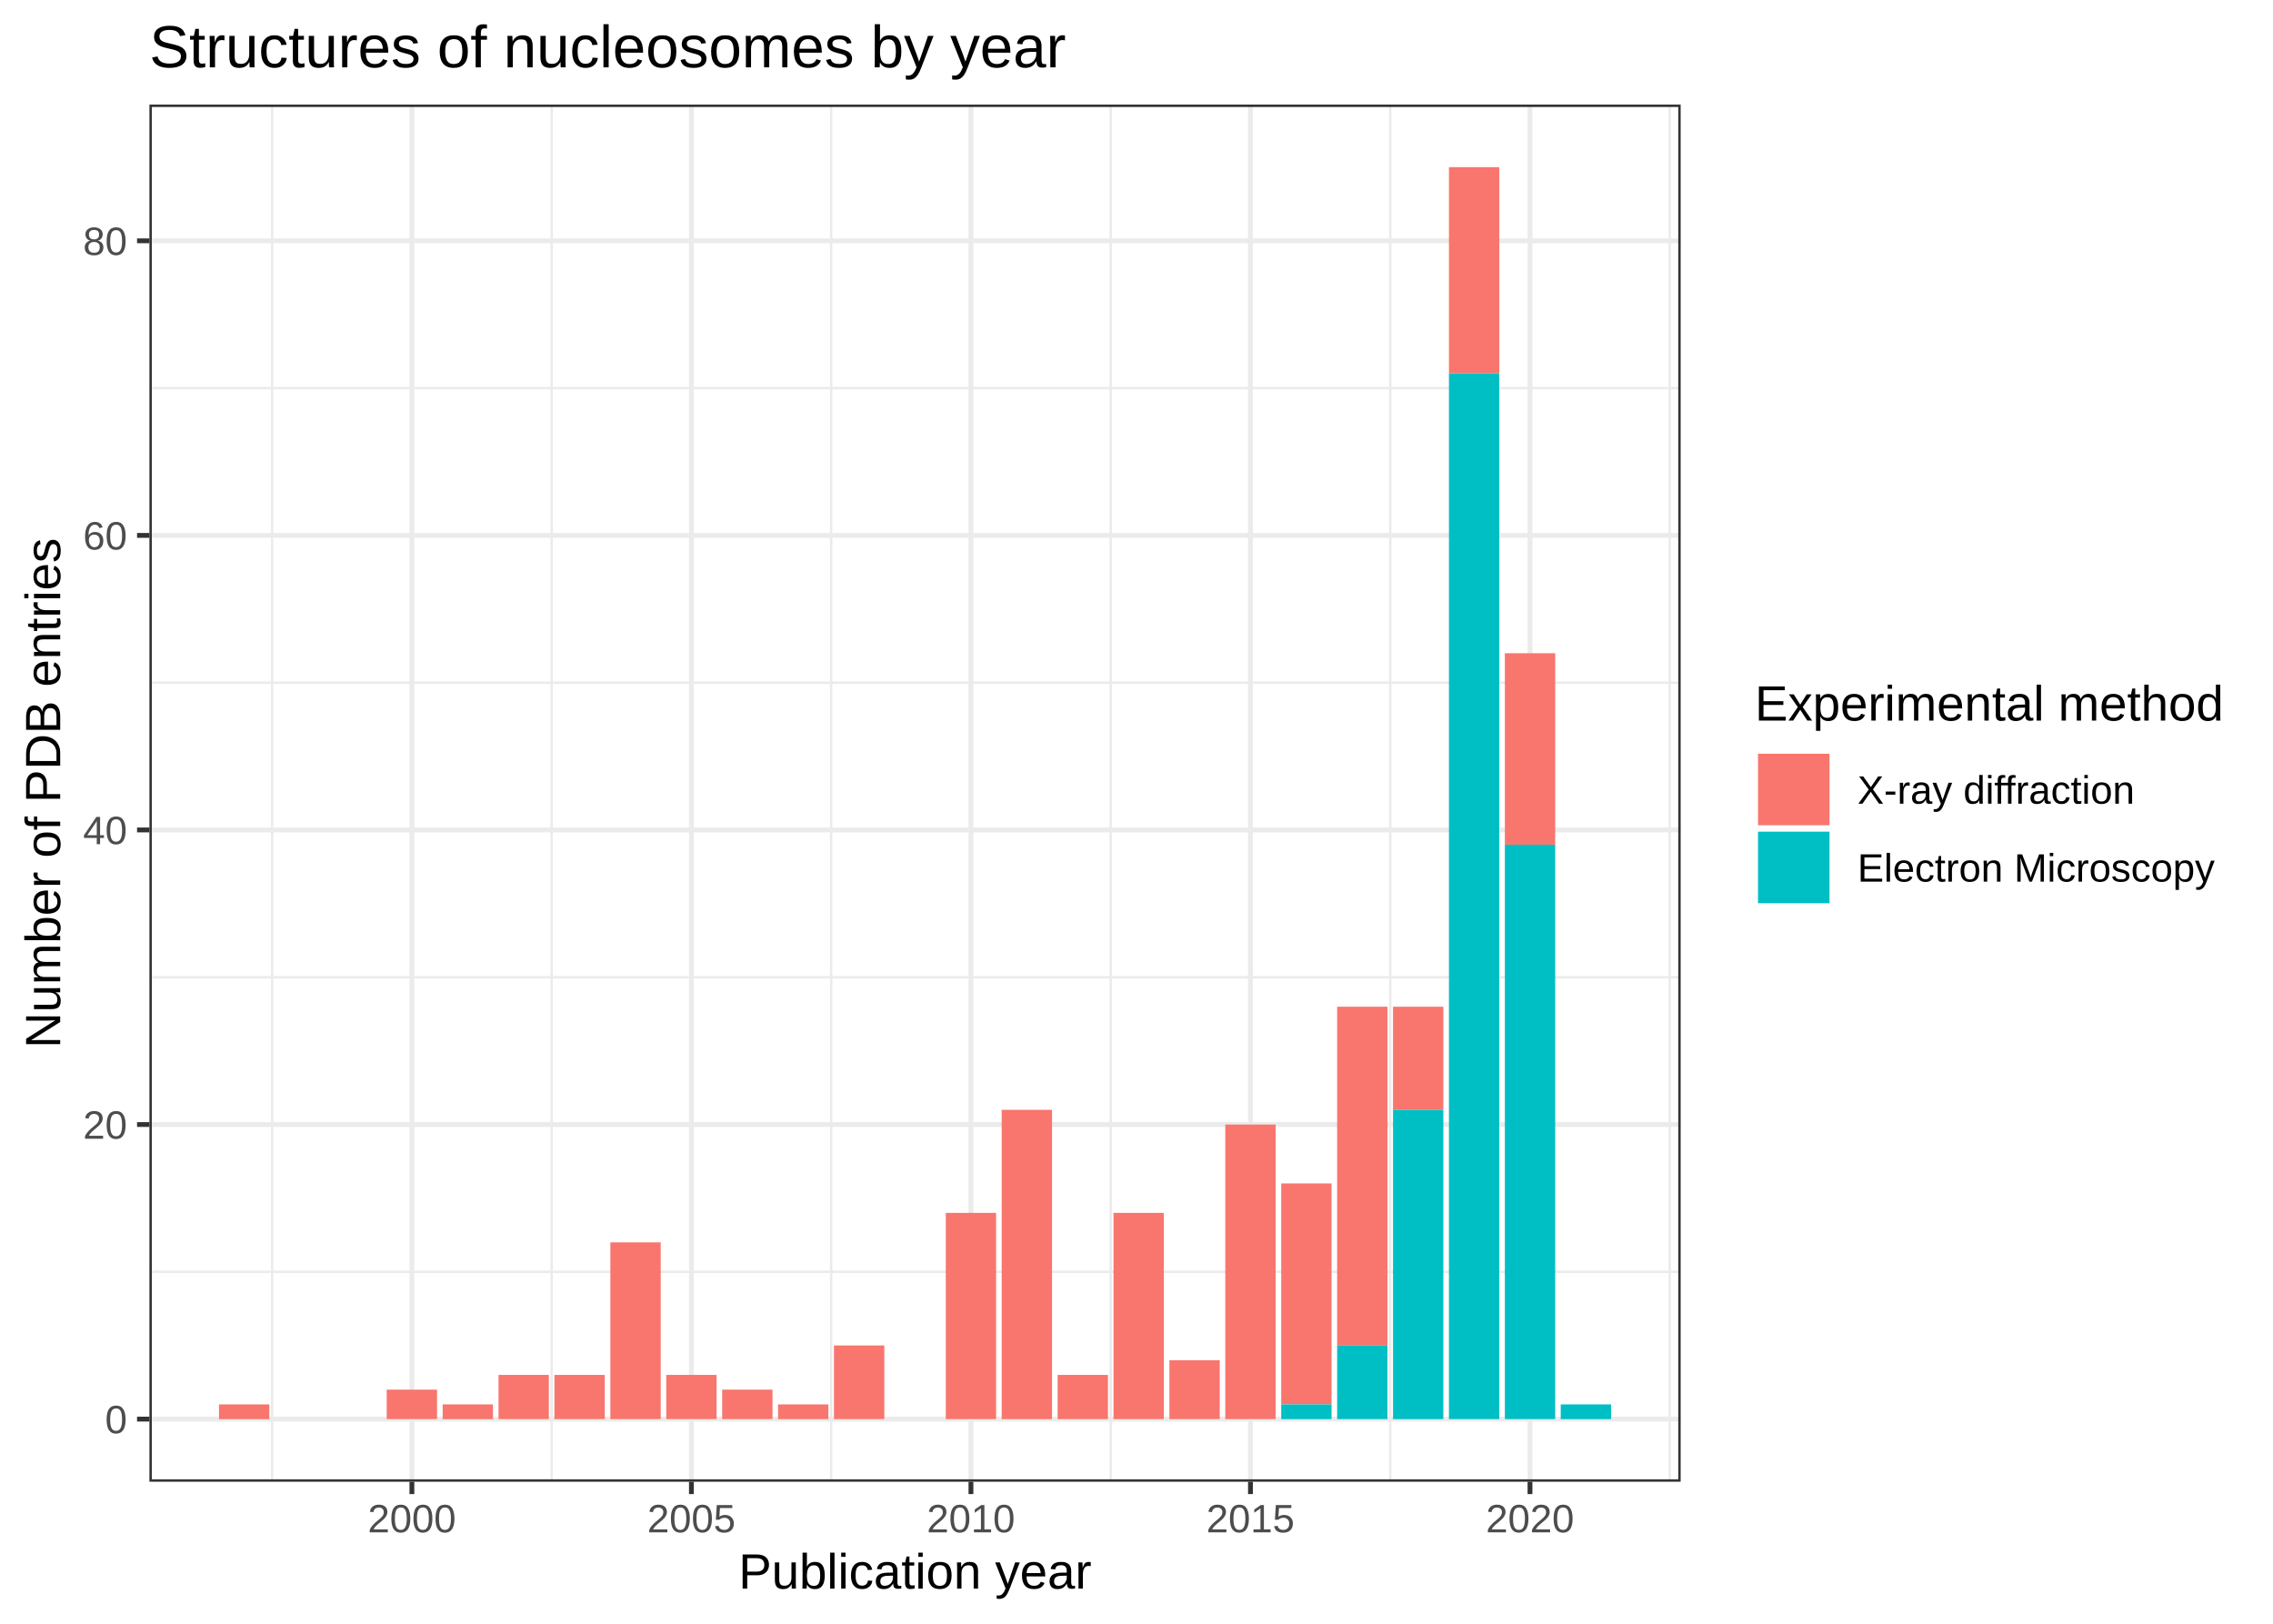
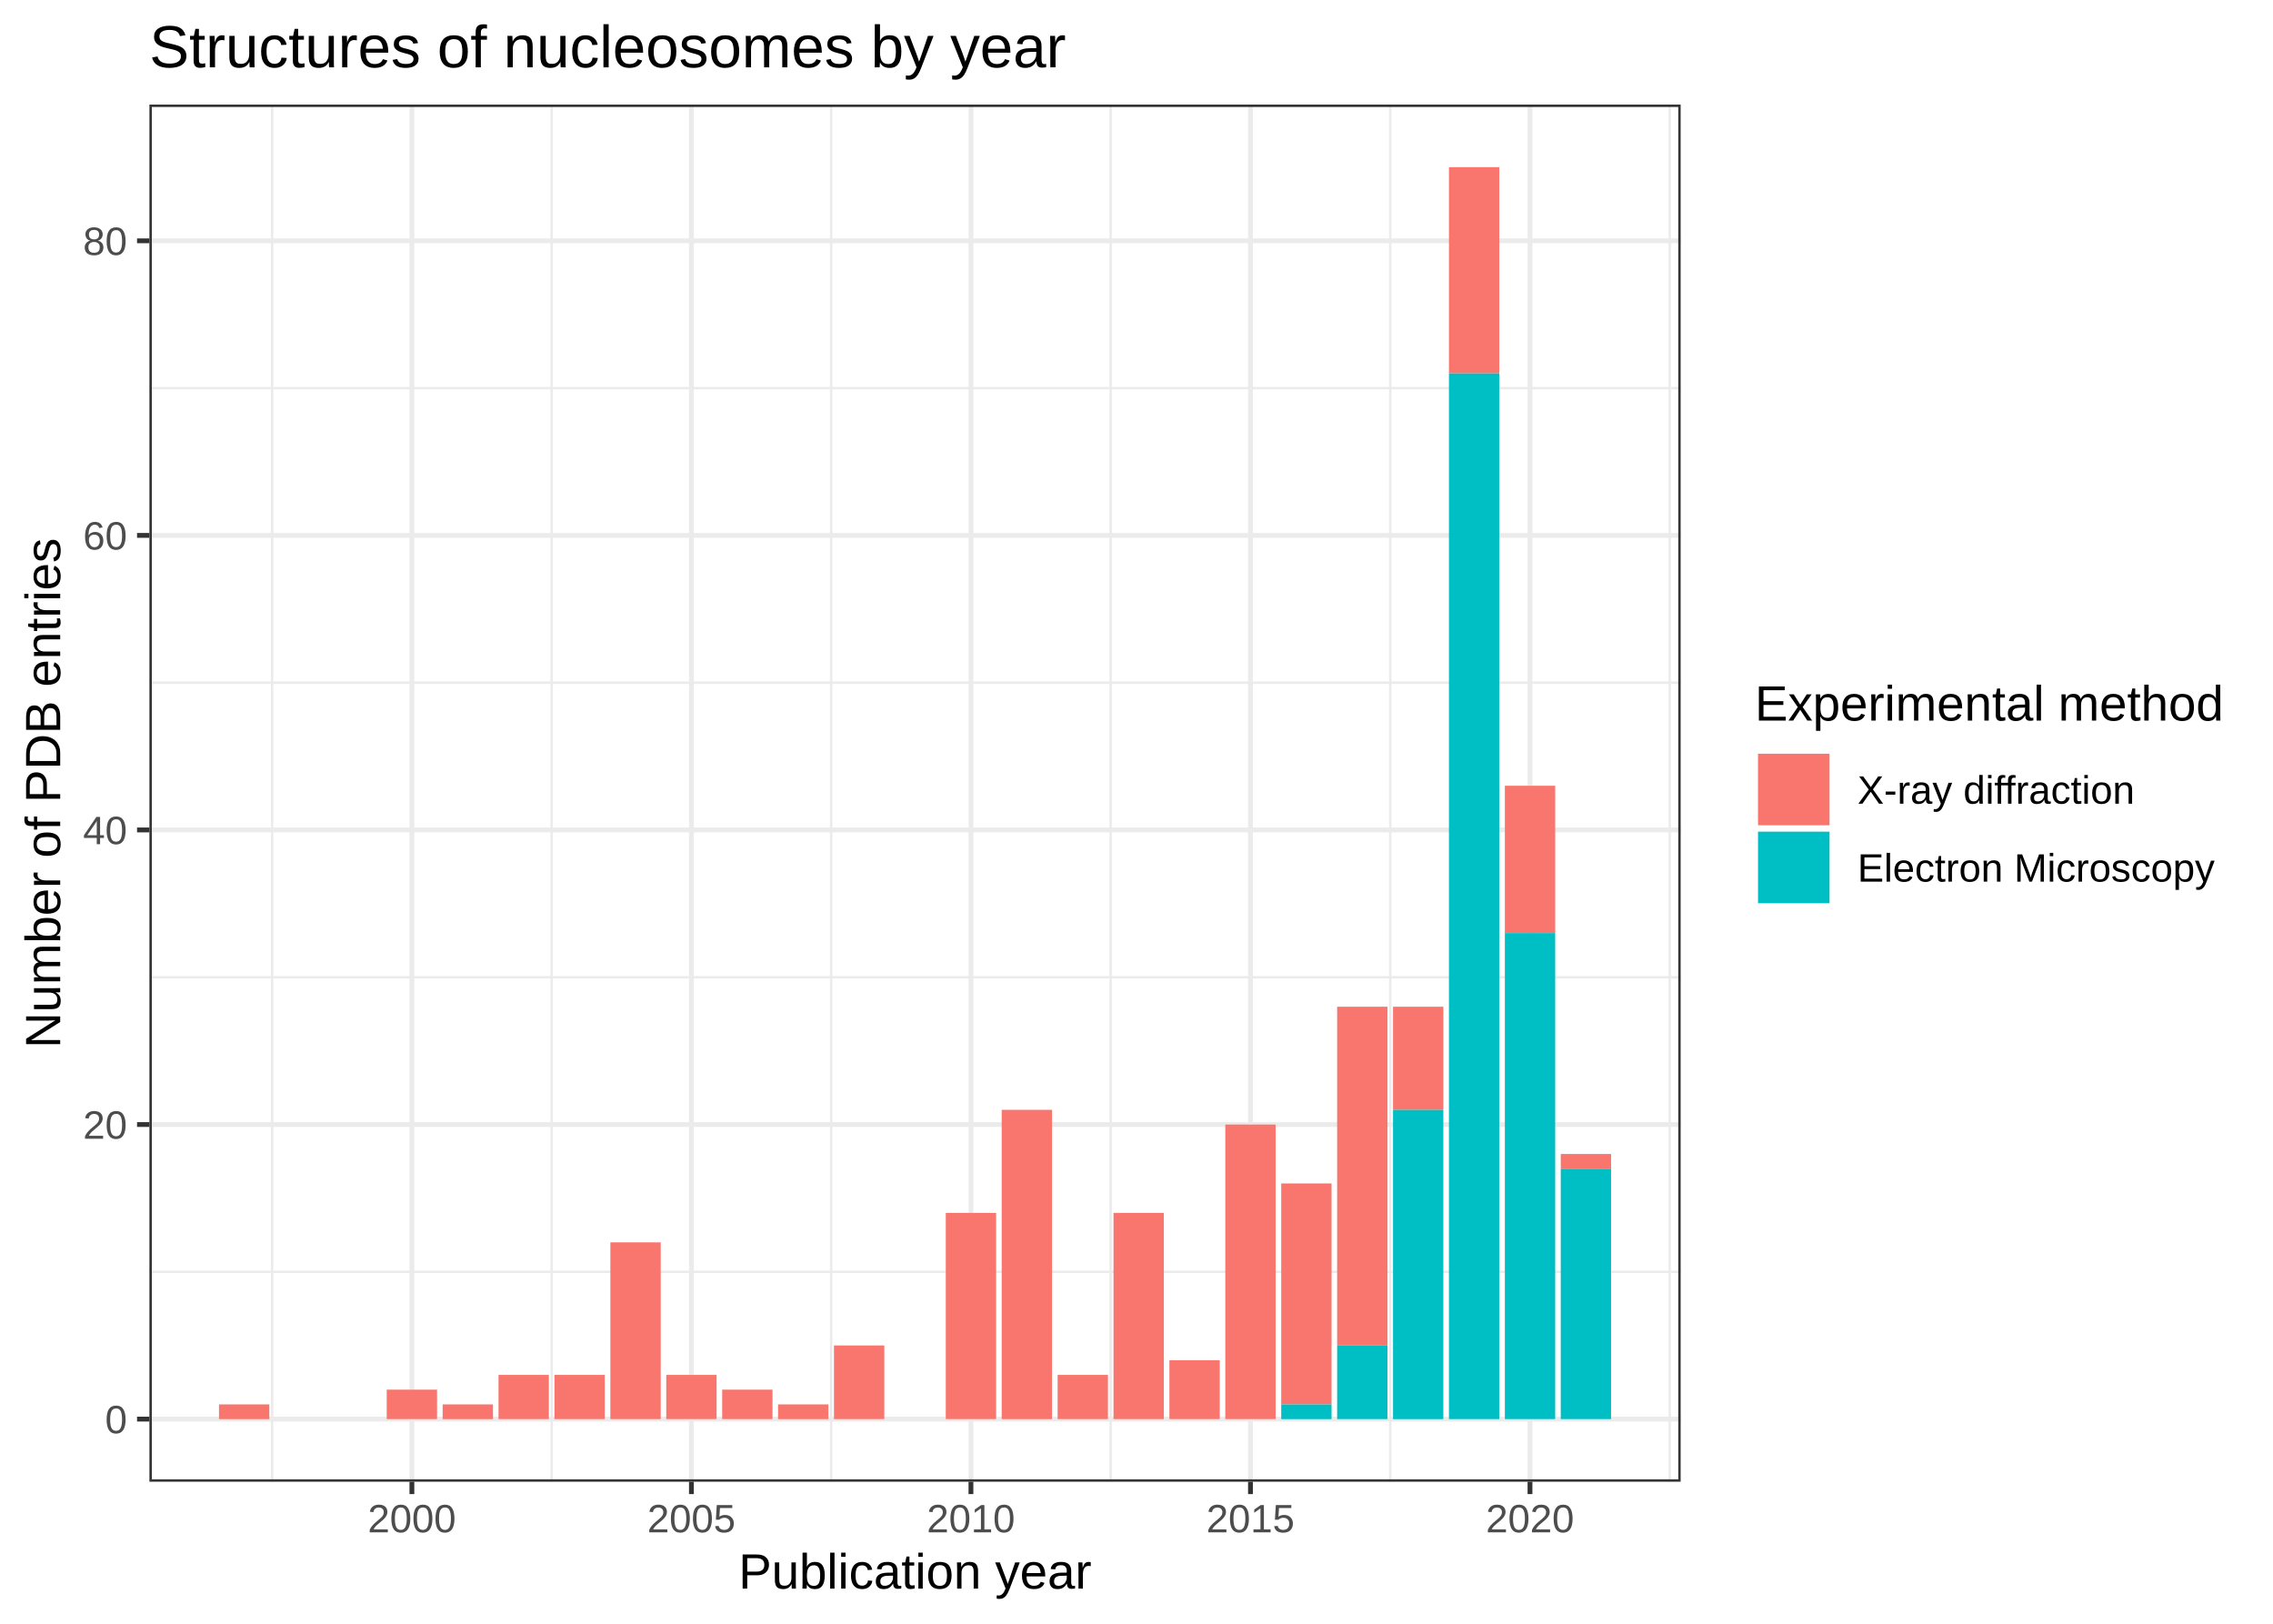
<svg xmlns="http://www.w3.org/2000/svg" viewBox="0 0 504.00 360.00">
  <defs>
    <style type="text/css">
    line, polyline, polygon, path, rect, circle {
      fill: none;
      stroke: #000000;
      stroke-linecap: round;
      stroke-linejoin: round;
      stroke-miterlimit: 10.00;
    }
  </style>
  </defs>
  <rect width="100%" height="100%" style="stroke: none; fill: #FFFFFF;" />
  <rect x="0" y="0" width="504.00" height="360.00" style="stroke-width: 1.07; stroke: #FFFFFF; fill: #FFFFFF;" />
  <defs>
    <clipPath id="cpMzMuMTN8MzcyLjY2fDMyOC41MXwyMy4xOQ==">
      <rect x="33.13" y="23.19" width="339.53" height="305.32" />
    </clipPath>
  </defs>
  <rect x="33.13" y="23.19" width="339.53" height="305.32" style="stroke-width: 1.07; stroke: none; fill: #FFFFFF;" clip-path="url(#cpMzMuMTN8MzcyLjY2fDMyOC41MXwyMy4xOQ==)" />
  <polyline points="33.13,281.98 372.66,281.98 " style="stroke-width: 0.53; stroke: #EBEBEB; stroke-linecap: butt;" clip-path="url(#cpMzMuMTN8MzcyLjY2fDMyOC41MXwyMy4xOQ==)" />
  <polyline points="33.13,216.67 372.66,216.67 " style="stroke-width: 0.53; stroke: #EBEBEB; stroke-linecap: butt;" clip-path="url(#cpMzMuMTN8MzcyLjY2fDMyOC41MXwyMy4xOQ==)" />
  <polyline points="33.13,151.36 372.66,151.36 " style="stroke-width: 0.53; stroke: #EBEBEB; stroke-linecap: butt;" clip-path="url(#cpMzMuMTN8MzcyLjY2fDMyOC41MXwyMy4xOQ==)" />
  <polyline points="33.13,86.05 372.66,86.05 " style="stroke-width: 0.53; stroke: #EBEBEB; stroke-linecap: butt;" clip-path="url(#cpMzMuMTN8MzcyLjY2fDMyOC41MXwyMy4xOQ==)" />
  <polyline points="60.34,328.51 60.34,23.19 " style="stroke-width: 0.53; stroke: #EBEBEB; stroke-linecap: butt;" clip-path="url(#cpMzMuMTN8MzcyLjY2fDMyOC41MXwyMy4xOQ==)" />
  <polyline points="122.32,328.51 122.32,23.19 " style="stroke-width: 0.53; stroke: #EBEBEB; stroke-linecap: butt;" clip-path="url(#cpMzMuMTN8MzcyLjY2fDMyOC41MXwyMy4xOQ==)" />
  <polyline points="184.30,328.51 184.30,23.19 " style="stroke-width: 0.53; stroke: #EBEBEB; stroke-linecap: butt;" clip-path="url(#cpMzMuMTN8MzcyLjY2fDMyOC41MXwyMy4xOQ==)" />
  <polyline points="246.28,328.51 246.28,23.19 " style="stroke-width: 0.53; stroke: #EBEBEB; stroke-linecap: butt;" clip-path="url(#cpMzMuMTN8MzcyLjY2fDMyOC41MXwyMy4xOQ==)" />
  <polyline points="308.26,328.51 308.26,23.19 " style="stroke-width: 0.53; stroke: #EBEBEB; stroke-linecap: butt;" clip-path="url(#cpMzMuMTN8MzcyLjY2fDMyOC41MXwyMy4xOQ==)" />
  <polyline points="370.24,328.51 370.24,23.19 " style="stroke-width: 0.53; stroke: #EBEBEB; stroke-linecap: butt;" clip-path="url(#cpMzMuMTN8MzcyLjY2fDMyOC41MXwyMy4xOQ==)" />
  <polyline points="33.13,314.63 372.66,314.63 " style="stroke-width: 1.07; stroke: #EBEBEB; stroke-linecap: butt;" clip-path="url(#cpMzMuMTN8MzcyLjY2fDMyOC41MXwyMy4xOQ==)" />
  <polyline points="33.13,249.32 372.66,249.32 " style="stroke-width: 1.07; stroke: #EBEBEB; stroke-linecap: butt;" clip-path="url(#cpMzMuMTN8MzcyLjY2fDMyOC41MXwyMy4xOQ==)" />
  <polyline points="33.13,184.01 372.66,184.01 " style="stroke-width: 1.07; stroke: #EBEBEB; stroke-linecap: butt;" clip-path="url(#cpMzMuMTN8MzcyLjY2fDMyOC41MXwyMy4xOQ==)" />
  <polyline points="33.13,118.70 372.66,118.70 " style="stroke-width: 1.07; stroke: #EBEBEB; stroke-linecap: butt;" clip-path="url(#cpMzMuMTN8MzcyLjY2fDMyOC41MXwyMy4xOQ==)" />
  <polyline points="33.13,53.39 372.66,53.39 " style="stroke-width: 1.07; stroke: #EBEBEB; stroke-linecap: butt;" clip-path="url(#cpMzMuMTN8MzcyLjY2fDMyOC41MXwyMy4xOQ==)" />
  <polyline points="91.33,328.51 91.33,23.19 " style="stroke-width: 1.07; stroke: #EBEBEB; stroke-linecap: butt;" clip-path="url(#cpMzMuMTN8MzcyLjY2fDMyOC41MXwyMy4xOQ==)" />
  <polyline points="153.31,328.51 153.31,23.19 " style="stroke-width: 1.07; stroke: #EBEBEB; stroke-linecap: butt;" clip-path="url(#cpMzMuMTN8MzcyLjY2fDMyOC41MXwyMy4xOQ==)" />
  <polyline points="215.29,328.51 215.29,23.19 " style="stroke-width: 1.07; stroke: #EBEBEB; stroke-linecap: butt;" clip-path="url(#cpMzMuMTN8MzcyLjY2fDMyOC41MXwyMy4xOQ==)" />
  <polyline points="277.27,328.51 277.27,23.19 " style="stroke-width: 1.07; stroke: #EBEBEB; stroke-linecap: butt;" clip-path="url(#cpMzMuMTN8MzcyLjY2fDMyOC41MXwyMy4xOQ==)" />
  <polyline points="339.25,328.51 339.25,23.19 " style="stroke-width: 1.07; stroke: #EBEBEB; stroke-linecap: butt;" clip-path="url(#cpMzMuMTN8MzcyLjY2fDMyOC41MXwyMy4xOQ==)" />
  <rect x="48.56" y="311.37" width="11.16" height="3.27" style="stroke-width: 1.07; stroke: none; stroke-linecap: square; stroke-linejoin: miter; fill: #F8766D;" clip-path="url(#cpMzMuMTN8MzcyLjY2fDMyOC41MXwyMy4xOQ==)" />
  <rect x="85.75" y="308.10" width="11.16" height="6.53" style="stroke-width: 1.07; stroke: none; stroke-linecap: square; stroke-linejoin: miter; fill: #F8766D;" clip-path="url(#cpMzMuMTN8MzcyLjY2fDMyOC41MXwyMy4xOQ==)" />
  <rect x="98.15" y="311.37" width="11.16" height="3.27" style="stroke-width: 1.07; stroke: none; stroke-linecap: square; stroke-linejoin: miter; fill: #F8766D;" clip-path="url(#cpMzMuMTN8MzcyLjY2fDMyOC41MXwyMy4xOQ==)" />
  <rect x="110.54" y="304.83" width="11.16" height="9.80" style="stroke-width: 1.07; stroke: none; stroke-linecap: square; stroke-linejoin: miter; fill: #F8766D;" clip-path="url(#cpMzMuMTN8MzcyLjY2fDMyOC41MXwyMy4xOQ==)" />
  <rect x="122.94" y="304.83" width="11.16" height="9.80" style="stroke-width: 1.07; stroke: none; stroke-linecap: square; stroke-linejoin: miter; fill: #F8766D;" clip-path="url(#cpMzMuMTN8MzcyLjY2fDMyOC41MXwyMy4xOQ==)" />
  <rect x="135.34" y="275.44" width="11.16" height="39.19" style="stroke-width: 1.07; stroke: none; stroke-linecap: square; stroke-linejoin: miter; fill: #F8766D;" clip-path="url(#cpMzMuMTN8MzcyLjY2fDMyOC41MXwyMy4xOQ==)" />
  <rect x="147.73" y="304.83" width="11.16" height="9.80" style="stroke-width: 1.07; stroke: none; stroke-linecap: square; stroke-linejoin: miter; fill: #F8766D;" clip-path="url(#cpMzMuMTN8MzcyLjY2fDMyOC41MXwyMy4xOQ==)" />
  <rect x="160.13" y="308.10" width="11.16" height="6.53" style="stroke-width: 1.07; stroke: none; stroke-linecap: square; stroke-linejoin: miter; fill: #F8766D;" clip-path="url(#cpMzMuMTN8MzcyLjY2fDMyOC41MXwyMy4xOQ==)" />
  <rect x="172.52" y="311.37" width="11.16" height="3.27" style="stroke-width: 1.07; stroke: none; stroke-linecap: square; stroke-linejoin: miter; fill: #F8766D;" clip-path="url(#cpMzMuMTN8MzcyLjY2fDMyOC41MXwyMy4xOQ==)" />
  <rect x="184.92" y="298.30" width="11.16" height="16.33" style="stroke-width: 1.07; stroke: none; stroke-linecap: square; stroke-linejoin: miter; fill: #F8766D;" clip-path="url(#cpMzMuMTN8MzcyLjY2fDMyOC41MXwyMy4xOQ==)" />
  <rect x="209.71" y="268.91" width="11.16" height="45.72" style="stroke-width: 1.07; stroke: none; stroke-linecap: square; stroke-linejoin: miter; fill: #F8766D;" clip-path="url(#cpMzMuMTN8MzcyLjY2fDMyOC41MXwyMy4xOQ==)" />
  <rect x="222.11" y="246.06" width="11.16" height="68.58" style="stroke-width: 1.07; stroke: none; stroke-linecap: square; stroke-linejoin: miter; fill: #F8766D;" clip-path="url(#cpMzMuMTN8MzcyLjY2fDMyOC41MXwyMy4xOQ==)" />
  <rect x="234.51" y="304.83" width="11.16" height="9.80" style="stroke-width: 1.07; stroke: none; stroke-linecap: square; stroke-linejoin: miter; fill: #F8766D;" clip-path="url(#cpMzMuMTN8MzcyLjY2fDMyOC41MXwyMy4xOQ==)" />
  <rect x="246.90" y="268.91" width="11.16" height="45.72" style="stroke-width: 1.07; stroke: none; stroke-linecap: square; stroke-linejoin: miter; fill: #F8766D;" clip-path="url(#cpMzMuMTN8MzcyLjY2fDMyOC41MXwyMy4xOQ==)" />
  <rect x="259.30" y="301.57" width="11.16" height="13.06" style="stroke-width: 1.07; stroke: none; stroke-linecap: square; stroke-linejoin: miter; fill: #F8766D;" clip-path="url(#cpMzMuMTN8MzcyLjY2fDMyOC41MXwyMy4xOQ==)" />
  <rect x="271.69" y="249.32" width="11.16" height="65.31" style="stroke-width: 1.07; stroke: none; stroke-linecap: square; stroke-linejoin: miter; fill: #F8766D;" clip-path="url(#cpMzMuMTN8MzcyLjY2fDMyOC41MXwyMy4xOQ==)" />
  <rect x="284.09" y="262.38" width="11.16" height="48.98" style="stroke-width: 1.07; stroke: none; stroke-linecap: square; stroke-linejoin: miter; fill: #F8766D;" clip-path="url(#cpMzMuMTN8MzcyLjY2fDMyOC41MXwyMy4xOQ==)" />
  <rect x="296.49" y="223.20" width="11.16" height="75.11" style="stroke-width: 1.07; stroke: none; stroke-linecap: square; stroke-linejoin: miter; fill: #F8766D;" clip-path="url(#cpMzMuMTN8MzcyLjY2fDMyOC41MXwyMy4xOQ==)" />
  <rect x="308.88" y="223.20" width="11.16" height="22.86" style="stroke-width: 1.07; stroke: none; stroke-linecap: square; stroke-linejoin: miter; fill: #F8766D;" clip-path="url(#cpMzMuMTN8MzcyLjY2fDMyOC41MXwyMy4xOQ==)" />
  <rect x="321.28" y="37.06" width="11.16" height="45.72" style="stroke-width: 1.07; stroke: none; stroke-linecap: square; stroke-linejoin: miter; fill: #F8766D;" clip-path="url(#cpMzMuMTN8MzcyLjY2fDMyOC41MXwyMy4xOQ==)" />
-   <rect x="333.68" y="144.83" width="11.16" height="42.45" style="stroke-width: 1.07; stroke: none; stroke-linecap: square; stroke-linejoin: miter; fill: #F8766D;" clip-path="url(#cpMzMuMTN8MzcyLjY2fDMyOC41MXwyMy4xOQ==)" />
+   <rect x="333.68" y="174.21" width="11.16" height="32.65" style="stroke-width: 1.07; stroke: none; stroke-linecap: square; stroke-linejoin: miter; fill: #F8766D;" clip-path="url(#cpMzMuMTN8MzcyLjY2fDMyOC41MXwyMy4xOQ==)" />
+   <rect x="346.07" y="255.85" width="11.16" height="3.27" style="stroke-width: 1.07; stroke: none; stroke-linecap: square; stroke-linejoin: miter; fill: #F8766D;" clip-path="url(#cpMzMuMTN8MzcyLjY2fDMyOC41MXwyMy4xOQ==)" />
  <rect x="284.09" y="311.37" width="11.16" height="3.27" style="stroke-width: 1.07; stroke: none; stroke-linecap: square; stroke-linejoin: miter; fill: #00BFC4;" clip-path="url(#cpMzMuMTN8MzcyLjY2fDMyOC41MXwyMy4xOQ==)" />
  <rect x="296.49" y="298.30" width="11.16" height="16.33" style="stroke-width: 1.07; stroke: none; stroke-linecap: square; stroke-linejoin: miter; fill: #00BFC4;" clip-path="url(#cpMzMuMTN8MzcyLjY2fDMyOC41MXwyMy4xOQ==)" />
  <rect x="308.88" y="246.06" width="11.16" height="68.58" style="stroke-width: 1.07; stroke: none; stroke-linecap: square; stroke-linejoin: miter; fill: #00BFC4;" clip-path="url(#cpMzMuMTN8MzcyLjY2fDMyOC41MXwyMy4xOQ==)" />
  <rect x="321.28" y="82.78" width="11.16" height="231.85" style="stroke-width: 1.07; stroke: none; stroke-linecap: square; stroke-linejoin: miter; fill: #00BFC4;" clip-path="url(#cpMzMuMTN8MzcyLjY2fDMyOC41MXwyMy4xOQ==)" />
-   <rect x="333.68" y="187.28" width="11.16" height="127.35" style="stroke-width: 1.07; stroke: none; stroke-linecap: square; stroke-linejoin: miter; fill: #00BFC4;" clip-path="url(#cpMzMuMTN8MzcyLjY2fDMyOC41MXwyMy4xOQ==)" />
-   <rect x="346.07" y="311.37" width="11.16" height="3.27" style="stroke-width: 1.07; stroke: none; stroke-linecap: square; stroke-linejoin: miter; fill: #00BFC4;" clip-path="url(#cpMzMuMTN8MzcyLjY2fDMyOC41MXwyMy4xOQ==)" />
+   <rect x="333.68" y="206.87" width="11.16" height="107.76" style="stroke-width: 1.07; stroke: none; stroke-linecap: square; stroke-linejoin: miter; fill: #00BFC4;" clip-path="url(#cpMzMuMTN8MzcyLjY2fDMyOC41MXwyMy4xOQ==)" />
+   <rect x="346.07" y="259.12" width="11.16" height="55.51" style="stroke-width: 1.07; stroke: none; stroke-linecap: square; stroke-linejoin: miter; fill: #00BFC4;" clip-path="url(#cpMzMuMTN8MzcyLjY2fDMyOC41MXwyMy4xOQ==)" />
  <rect x="33.13" y="23.19" width="339.53" height="305.32" style="stroke-width: 1.07; stroke: #333333;" clip-path="url(#cpMzMuMTN8MzcyLjY2fDMyOC41MXwyMy4xOQ==)" />
  <defs>
    <clipPath id="cpMC4wMHw1MDQuMDB8MzYwLjAwfDAuMDA=">
      <rect x="0.00" y="0.00" width="504.00" height="360.00" />
    </clipPath>
  </defs>
  <g clip-path="url(#cpMC4wMHw1MDQuMDB8MzYwLjAwfDAuMDA=)">
    <text x="23.30" y="317.78" style="font-size: 8.80px; fill: #4D4D4D; font-family: Arial;" textLength="4.89px" lengthAdjust="spacingAndGlyphs">0</text>
  </g>
  <g clip-path="url(#cpMC4wMHw1MDQuMDB8MzYwLjAwfDAuMDA=)">
    <text x="18.41" y="252.47" style="font-size: 8.80px; fill: #4D4D4D; font-family: Arial;" textLength="9.79px" lengthAdjust="spacingAndGlyphs">20</text>
  </g>
  <g clip-path="url(#cpMC4wMHw1MDQuMDB8MzYwLjAwfDAuMDA=)">
    <text x="18.41" y="187.16" style="font-size: 8.80px; fill: #4D4D4D; font-family: Arial;" textLength="9.79px" lengthAdjust="spacingAndGlyphs">40</text>
  </g>
  <g clip-path="url(#cpMC4wMHw1MDQuMDB8MzYwLjAwfDAuMDA=)">
    <text x="18.41" y="121.85" style="font-size: 8.80px; fill: #4D4D4D; font-family: Arial;" textLength="9.79px" lengthAdjust="spacingAndGlyphs">60</text>
  </g>
  <g clip-path="url(#cpMC4wMHw1MDQuMDB8MzYwLjAwfDAuMDA=)">
    <text x="18.41" y="56.54" style="font-size: 8.80px; fill: #4D4D4D; font-family: Arial;" textLength="9.79px" lengthAdjust="spacingAndGlyphs">80</text>
  </g>
  <polyline points="30.39,314.63 33.13,314.63 " style="stroke-width: 1.07; stroke: #333333; stroke-linecap: butt;" clip-path="url(#cpMC4wMHw1MDQuMDB8MzYwLjAwfDAuMDA=)" />
  <polyline points="30.39,249.32 33.13,249.32 " style="stroke-width: 1.07; stroke: #333333; stroke-linecap: butt;" clip-path="url(#cpMC4wMHw1MDQuMDB8MzYwLjAwfDAuMDA=)" />
  <polyline points="30.39,184.01 33.13,184.01 " style="stroke-width: 1.07; stroke: #333333; stroke-linecap: butt;" clip-path="url(#cpMC4wMHw1MDQuMDB8MzYwLjAwfDAuMDA=)" />
  <polyline points="30.39,118.70 33.13,118.70 " style="stroke-width: 1.07; stroke: #333333; stroke-linecap: butt;" clip-path="url(#cpMC4wMHw1MDQuMDB8MzYwLjAwfDAuMDA=)" />
  <polyline points="30.39,53.39 33.13,53.39 " style="stroke-width: 1.07; stroke: #333333; stroke-linecap: butt;" clip-path="url(#cpMC4wMHw1MDQuMDB8MzYwLjAwfDAuMDA=)" />
  <polyline points="91.33,331.25 91.33,328.51 " style="stroke-width: 1.07; stroke: #333333; stroke-linecap: butt;" clip-path="url(#cpMC4wMHw1MDQuMDB8MzYwLjAwfDAuMDA=)" />
  <polyline points="153.31,331.25 153.31,328.51 " style="stroke-width: 1.07; stroke: #333333; stroke-linecap: butt;" clip-path="url(#cpMC4wMHw1MDQuMDB8MzYwLjAwfDAuMDA=)" />
  <polyline points="215.29,331.25 215.29,328.51 " style="stroke-width: 1.07; stroke: #333333; stroke-linecap: butt;" clip-path="url(#cpMC4wMHw1MDQuMDB8MzYwLjAwfDAuMDA=)" />
  <polyline points="277.27,331.25 277.27,328.51 " style="stroke-width: 1.07; stroke: #333333; stroke-linecap: butt;" clip-path="url(#cpMC4wMHw1MDQuMDB8MzYwLjAwfDAuMDA=)" />
  <polyline points="339.25,331.25 339.25,328.51 " style="stroke-width: 1.07; stroke: #333333; stroke-linecap: butt;" clip-path="url(#cpMC4wMHw1MDQuMDB8MzYwLjAwfDAuMDA=)" />
  <g clip-path="url(#cpMC4wMHw1MDQuMDB8MzYwLjAwfDAuMDA=)">
    <text x="81.54" y="339.74" style="font-size: 8.80px; fill: #4D4D4D; font-family: Arial;" textLength="19.58px" lengthAdjust="spacingAndGlyphs">2000</text>
  </g>
  <g clip-path="url(#cpMC4wMHw1MDQuMDB8MzYwLjAwfDAuMDA=)">
    <text x="143.52" y="339.74" style="font-size: 8.80px; fill: #4D4D4D; font-family: Arial;" textLength="19.58px" lengthAdjust="spacingAndGlyphs">2005</text>
  </g>
  <g clip-path="url(#cpMC4wMHw1MDQuMDB8MzYwLjAwfDAuMDA=)">
    <text x="205.50" y="339.74" style="font-size: 8.80px; fill: #4D4D4D; font-family: Arial;" textLength="19.58px" lengthAdjust="spacingAndGlyphs">2010</text>
  </g>
  <g clip-path="url(#cpMC4wMHw1MDQuMDB8MzYwLjAwfDAuMDA=)">
    <text x="267.48" y="339.74" style="font-size: 8.80px; fill: #4D4D4D; font-family: Arial;" textLength="19.58px" lengthAdjust="spacingAndGlyphs">2015</text>
  </g>
  <g clip-path="url(#cpMC4wMHw1MDQuMDB8MzYwLjAwfDAuMDA=)">
    <text x="329.47" y="339.74" style="font-size: 8.80px; fill: #4D4D4D; font-family: Arial;" textLength="19.58px" lengthAdjust="spacingAndGlyphs">2020</text>
  </g>
  <g clip-path="url(#cpMC4wMHw1MDQuMDB8MzYwLjAwfDAuMDA=)">
    <text x="163.76" y="352.21" style="font-size: 11.00px; font-family: Arial;" textLength="78.27px" lengthAdjust="spacingAndGlyphs">Publication year</text>
  </g>
  <g clip-path="url(#cpMC4wMHw1MDQuMDB8MzYwLjAwfDAuMDA=)">
    <text transform="translate(13.35,232.40) rotate(-90)" style="font-size: 11.00px; font-family: Arial;" textLength="113.10px" lengthAdjust="spacingAndGlyphs">Number of PDB entries</text>
  </g>
  <rect x="383.62" y="145.25" width="114.90" height="61.19" style="stroke-width: 1.07; stroke: none; fill: #FFFFFF;" clip-path="url(#cpMC4wMHw1MDQuMDB8MzYwLjAwfDAuMDA=)" />
  <g clip-path="url(#cpMC4wMHw1MDQuMDB8MzYwLjAwfDAuMDA=)">
    <text x="389.10" y="159.76" style="font-size: 11.00px; font-family: Arial;" textLength="103.94px" lengthAdjust="spacingAndGlyphs">Experimental method</text>
  </g>
  <rect x="389.10" y="166.40" width="17.28" height="17.28" style="stroke-width: 1.07; stroke: none; fill: #FFFFFF;" clip-path="url(#cpMC4wMHw1MDQuMDB8MzYwLjAwfDAuMDA=)" />
  <rect x="389.81" y="167.11" width="15.86" height="15.86" style="stroke-width: 1.07; stroke: none; stroke-linecap: square; stroke-linejoin: miter; fill: #F8766D;" clip-path="url(#cpMC4wMHw1MDQuMDB8MzYwLjAwfDAuMDA=)" />
  <rect x="389.10" y="183.68" width="17.28" height="17.28" style="stroke-width: 1.07; stroke: none; fill: #FFFFFF;" clip-path="url(#cpMC4wMHw1MDQuMDB8MzYwLjAwfDAuMDA=)" />
  <rect x="389.81" y="184.39" width="15.86" height="15.86" style="stroke-width: 1.07; stroke: none; stroke-linecap: square; stroke-linejoin: miter; fill: #00BFC4;" clip-path="url(#cpMC4wMHw1MDQuMDB8MzYwLjAwfDAuMDA=)" />
  <g clip-path="url(#cpMC4wMHw1MDQuMDB8MzYwLjAwfDAuMDA=)">
    <text x="411.86" y="178.19" style="font-size: 8.80px; font-family: Arial;" textLength="61.62px" lengthAdjust="spacingAndGlyphs">X-ray diffraction</text>
  </g>
  <g clip-path="url(#cpMC4wMHw1MDQuMDB8MzYwLjAwfDAuMDA=)">
    <text x="411.86" y="195.47" style="font-size: 8.80px; font-family: Arial;" textLength="79.23px" lengthAdjust="spacingAndGlyphs">Electron Microscopy</text>
  </g>
  <g clip-path="url(#cpMC4wMHw1MDQuMDB8MzYwLjAwfDAuMDA=)">
    <text x="33.13" y="14.93" style="font-size: 13.20px; font-family: Arial;" textLength="203.23px" lengthAdjust="spacingAndGlyphs">Structures of nucleosomes by year</text>
  </g>
</svg>
